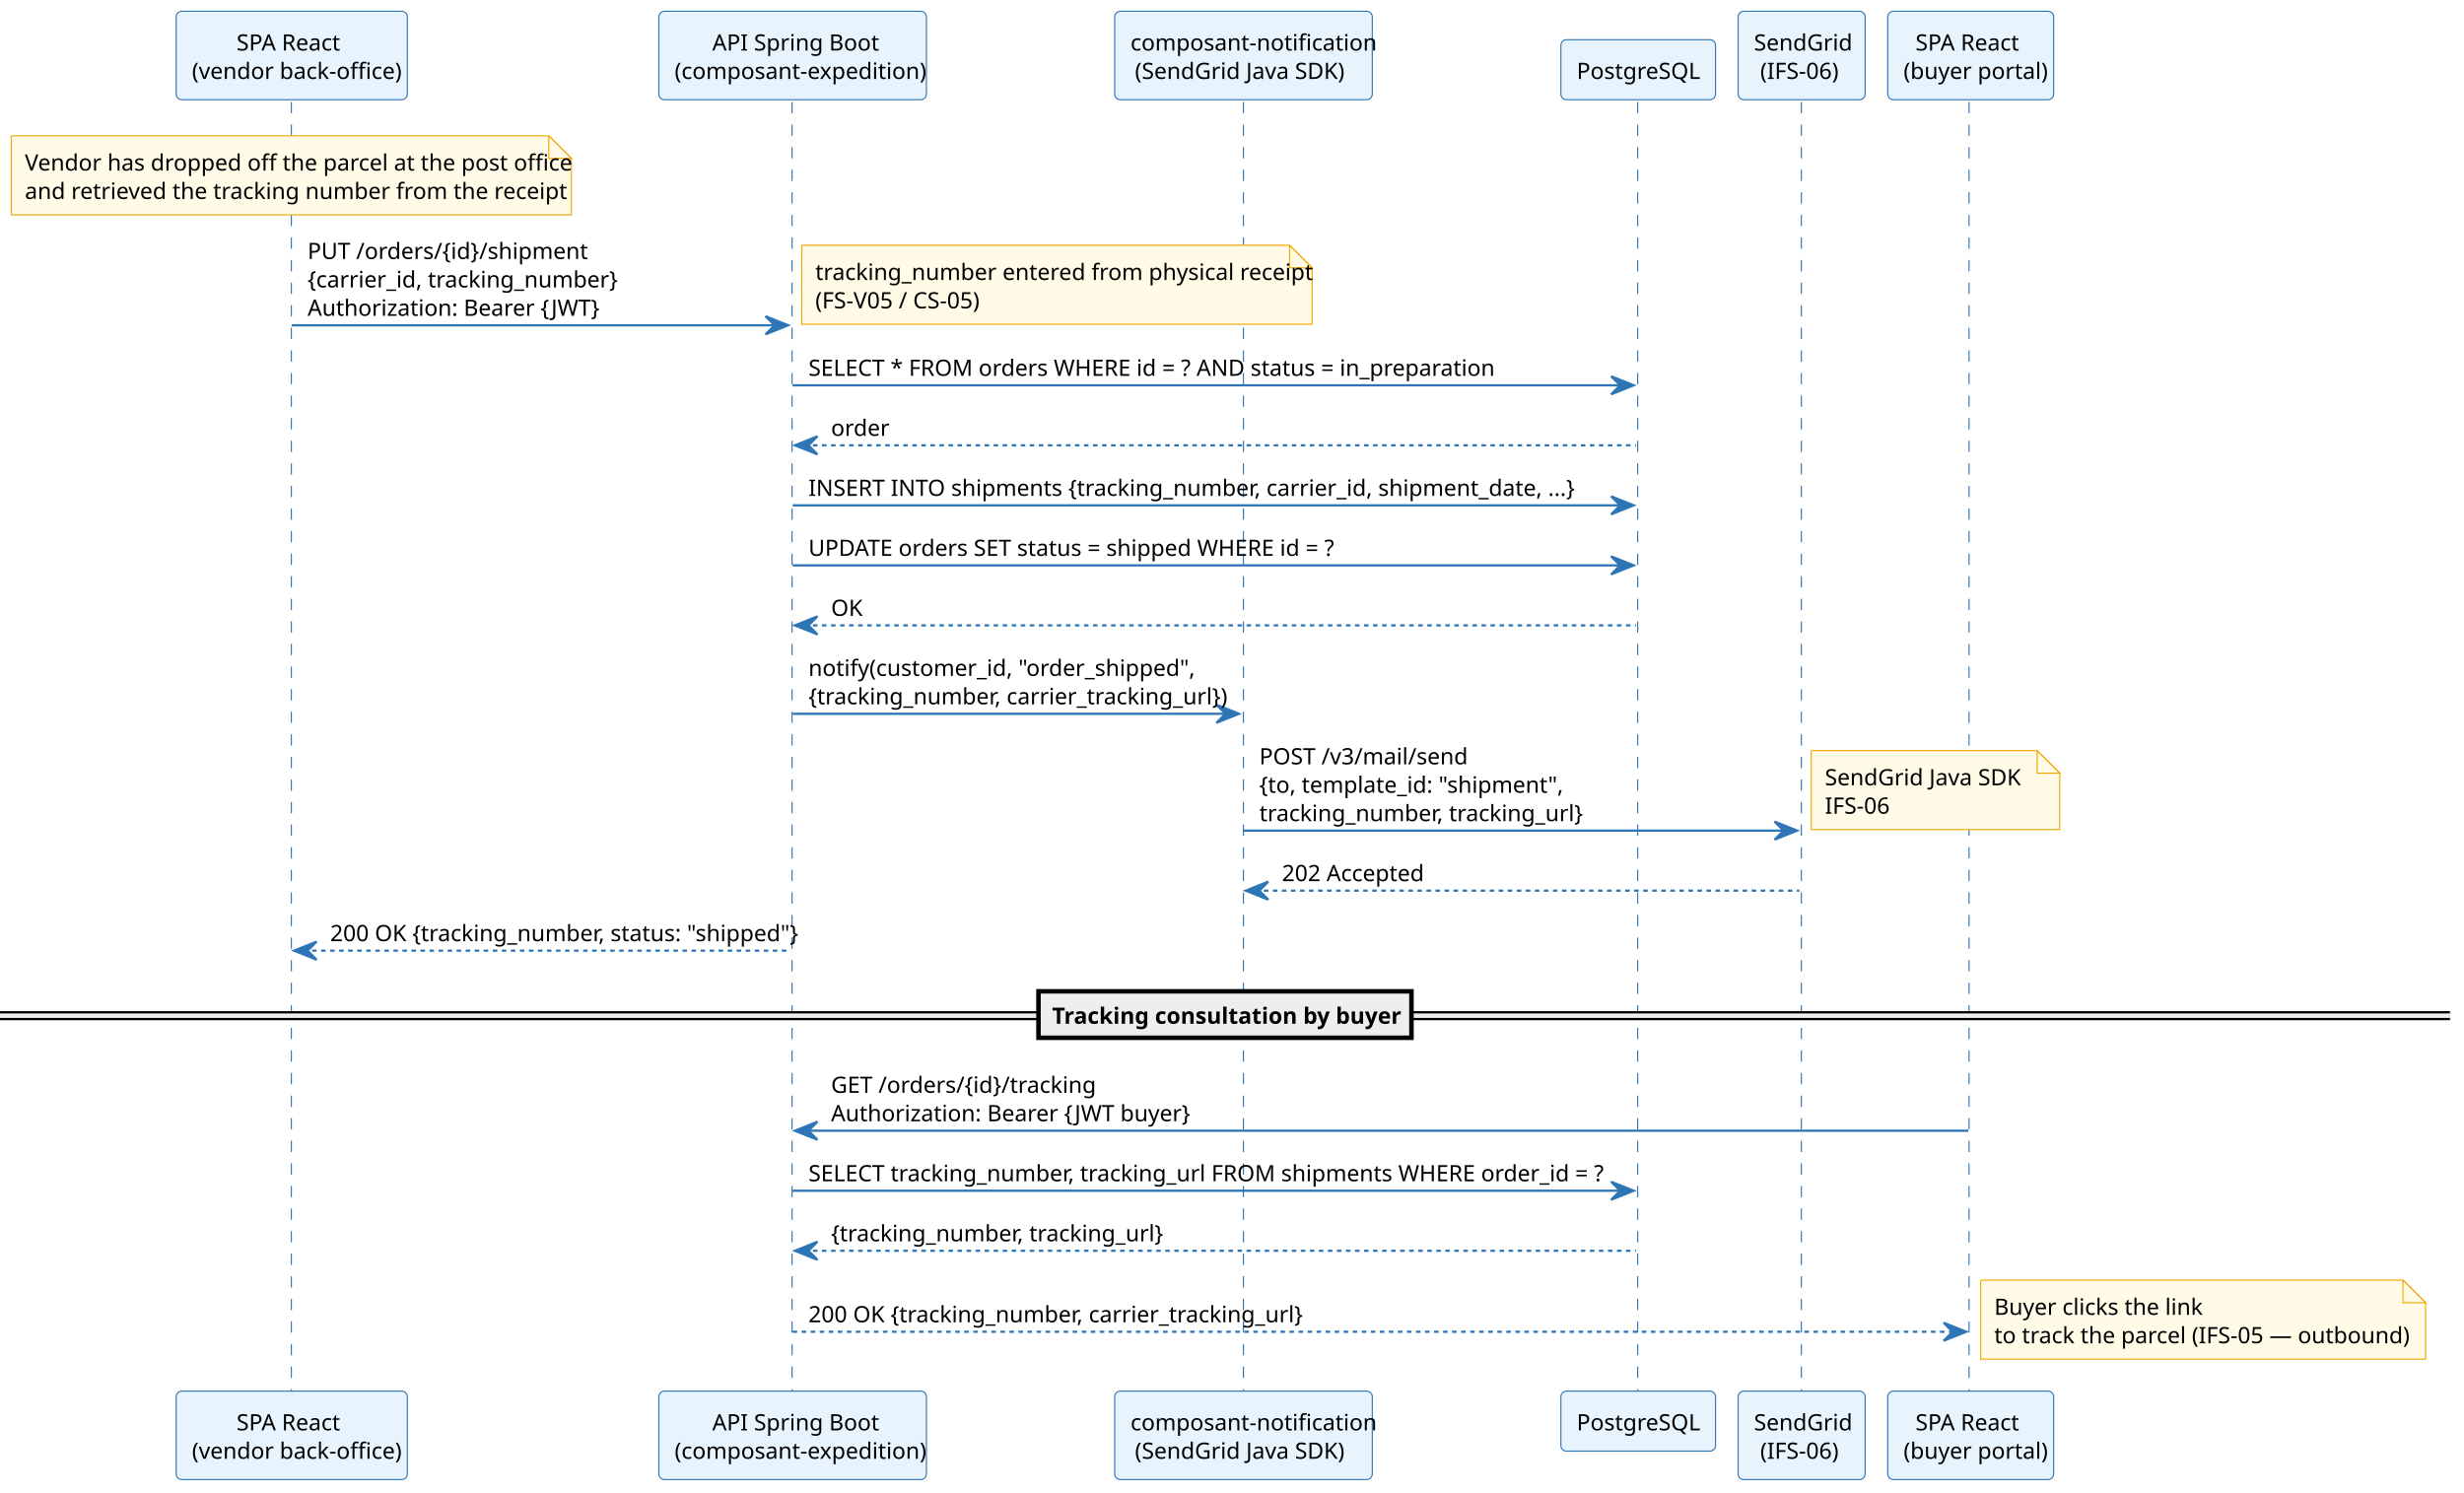
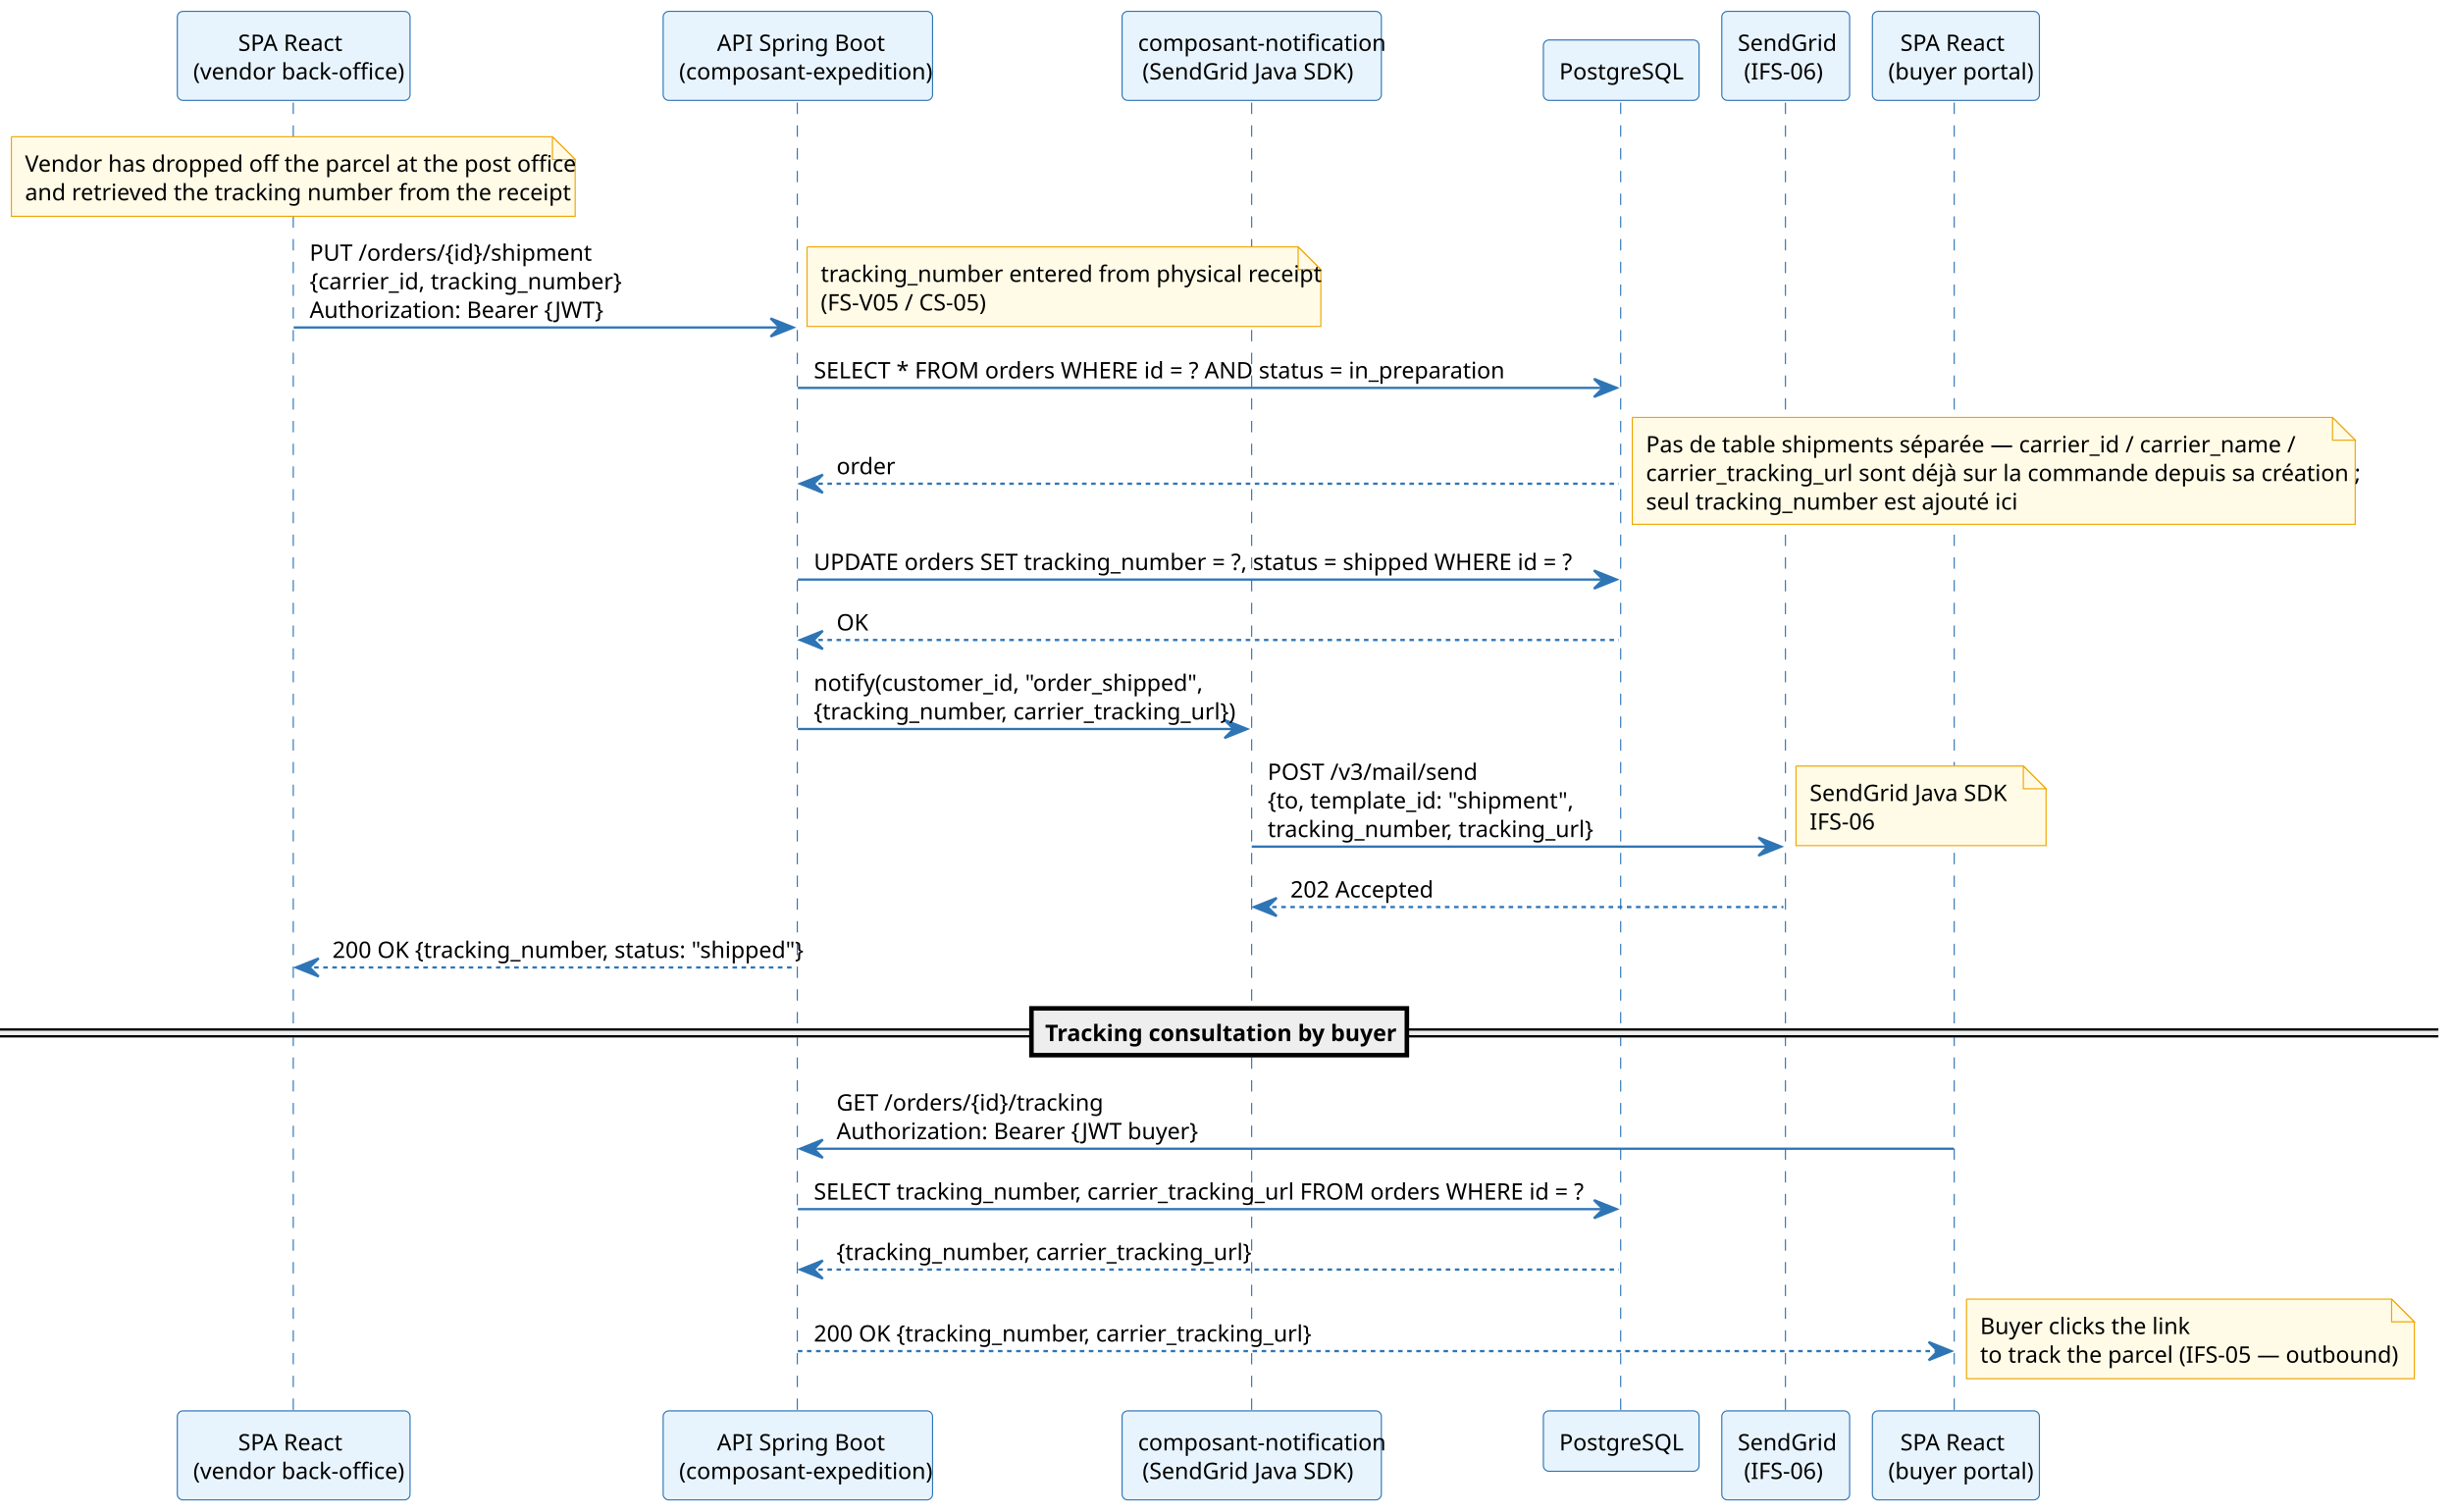
- <svg xmlns="http://www.w3.org/2000/svg" contentStyleType="text/css" data-diagram-type="SEQUENCE" height="661px" preserveAspectRatio="none" style="width:1091px;height:661px;background:#FFFFFF;" version="1.1" viewBox="0 0 1091 661" width="1091px" zoomAndPan="magnify">
+ <svg xmlns="http://www.w3.org/2000/svg" contentStyleType="text/css" data-diagram-type="SEQUENCE" height="665px" preserveAspectRatio="none" style="width:1079px;height:665px;background:#FFFFFF;" version="1.1" viewBox="0 0 1079 665" width="1079px" zoomAndPan="magnify">
  <defs />
  <g>
    <g class="participant-lifeline" data-entity-uid="part1" data-qualified-name="SPA" id="part1-lifeline">
      <g>
-         <rect fill="#000000" fill-opacity="0" height="571.875" width="8" x="125.185" y="45.156" />
-         <line style="stroke:#2E75B6;stroke-width:0.5;stroke-dasharray:5,5;" x1="129" x2="129" y1="45.156" y2="617.031" />
+         <rect fill="#000000" fill-opacity="0" height="576.453" width="8" x="125.185" y="45.156" />
+         <line style="stroke:#2E75B6;stroke-width:0.5;stroke-dasharray:5,5;" x1="129" x2="129" y1="45.156" y2="621.609" />
      </g>
    </g>
    <g class="participant-lifeline" data-entity-uid="part2" data-qualified-name="API" id="part2-lifeline">
      <g>
-         <rect fill="#000000" fill-opacity="0" height="571.875" width="8" x="346.958" y="45.156" />
-         <line style="stroke:#2E75B6;stroke-width:0.5;stroke-dasharray:5,5;" x1="350.709" x2="350.709" y1="45.156" y2="617.031" />
+         <rect fill="#000000" fill-opacity="0" height="576.453" width="8" x="346.958" y="45.156" />
+         <line style="stroke:#2E75B6;stroke-width:0.5;stroke-dasharray:5,5;" x1="350.709" x2="350.709" y1="45.156" y2="621.609" />
      </g>
    </g>
    <g class="participant-lifeline" data-entity-uid="part3" data-qualified-name="NotifMod" id="part3-lifeline">
      <g>
-         <rect fill="#000000" fill-opacity="0" height="571.875" width="8" x="546.593" y="45.156" />
-         <line style="stroke:#2E75B6;stroke-width:0.5;stroke-dasharray:5,5;" x1="550.566" x2="550.566" y1="45.156" y2="617.031" />
+         <rect fill="#000000" fill-opacity="0" height="576.453" width="8" x="546.593" y="45.156" />
+         <line style="stroke:#2E75B6;stroke-width:0.5;stroke-dasharray:5,5;" x1="550.566" x2="550.566" y1="45.156" y2="621.609" />
      </g>
    </g>
    <g class="participant-lifeline" data-entity-uid="part4" data-qualified-name="PG" id="part4-lifeline">
      <g>
-         <rect fill="#000000" fill-opacity="0" height="571.875" width="8" x="721.363" y="45.156" />
-         <line style="stroke:#2E75B6;stroke-width:0.5;stroke-dasharray:5,5;" x1="725.127" x2="725.127" y1="45.156" y2="617.031" />
+         <rect fill="#000000" fill-opacity="0" height="576.453" width="8" x="709.122" y="45.156" />
+         <line style="stroke:#2E75B6;stroke-width:0.5;stroke-dasharray:5,5;" x1="712.886" x2="712.886" y1="45.156" y2="621.609" />
      </g>
    </g>
    <g class="participant-lifeline" data-entity-uid="part5" data-qualified-name="Mail" id="part5-lifeline">
      <g>
-         <rect fill="#000000" fill-opacity="0" height="571.875" width="8" x="793.723" y="45.156" />
-         <line style="stroke:#2E75B6;stroke-width:0.5;stroke-dasharray:5,5;" x1="797.6" x2="797.6" y1="45.156" y2="617.031" />
+         <rect fill="#000000" fill-opacity="0" height="576.453" width="8" x="781.481" y="45.156" />
+         <line style="stroke:#2E75B6;stroke-width:0.5;stroke-dasharray:5,5;" x1="785.358" x2="785.358" y1="45.156" y2="621.609" />
      </g>
    </g>
    <g class="participant-lifeline" data-entity-uid="part6" data-qualified-name="SPABuyer" id="part6-lifeline">
      <g>
-         <rect fill="#000000" fill-opacity="0" height="571.875" width="8" x="868.58" y="45.156" />
-         <line style="stroke:#2E75B6;stroke-width:0.5;stroke-dasharray:5,5;" x1="871.846" x2="871.846" y1="45.156" y2="617.031" />
+         <rect fill="#000000" fill-opacity="0" height="576.453" width="8" x="856.338" y="45.156" />
+         <line style="stroke:#2E75B6;stroke-width:0.5;stroke-dasharray:5,5;" x1="859.605" x2="859.605" y1="45.156" y2="621.609" />
      </g>
    </g>
    <g class="participant participant-head" data-entity-uid="part1" data-qualified-name="SPA" id="part1-head">
      <rect fill="#E8F4FD" height="39.156" rx="2.5" ry="2.5" style="stroke:#2E75B6;stroke-width:0.5;" width="102.369" x="78" y="5" />
      <text fill="#000000" font-family="sans-serif" font-size="10" lengthAdjust="spacing" textLength="48.911" x="104.729" y="22.381">SPA React</text>
      <text fill="#000000" font-family="sans-serif" font-size="10" lengthAdjust="spacing" textLength="88.369" x="85" y="34.959">(vendor back-office)</text>
    </g>
    <g class="participant participant-tail" data-entity-uid="part1" data-qualified-name="SPA" id="part1-tail">
-       <rect fill="#E8F4FD" height="39.156" rx="2.5" ry="2.5" style="stroke:#2E75B6;stroke-width:0.5;" width="102.369" x="78" y="616.031" />
-       <text fill="#000000" font-family="sans-serif" font-size="10" lengthAdjust="spacing" textLength="48.911" x="104.729" y="633.412">SPA React</text>
-       <text fill="#000000" font-family="sans-serif" font-size="10" lengthAdjust="spacing" textLength="88.369" x="85" y="645.99">(vendor back-office)</text>
+       <rect fill="#E8F4FD" height="39.156" rx="2.5" ry="2.5" style="stroke:#2E75B6;stroke-width:0.5;" width="102.369" x="78" y="620.609" />
+       <text fill="#000000" font-family="sans-serif" font-size="10" lengthAdjust="spacing" textLength="48.911" x="104.729" y="637.99">SPA React</text>
+       <text fill="#000000" font-family="sans-serif" font-size="10" lengthAdjust="spacing" textLength="88.369" x="85" y="650.568">(vendor back-office)</text>
    </g>
    <g class="participant participant-head" data-entity-uid="part2" data-qualified-name="API" id="part2-head">
      <rect fill="#E8F4FD" height="39.156" rx="2.5" ry="2.5" style="stroke:#2E75B6;stroke-width:0.5;" width="118.497" x="291.709" y="5" />
      <text fill="#000000" font-family="sans-serif" font-size="10" lengthAdjust="spacing" textLength="71.152" x="315.382" y="22.381">API Spring Boot</text>
      <text fill="#000000" font-family="sans-serif" font-size="10" lengthAdjust="spacing" textLength="104.497" x="298.709" y="34.959">(composant-expedition)</text>
    </g>
    <g class="participant participant-tail" data-entity-uid="part2" data-qualified-name="API" id="part2-tail">
-       <rect fill="#E8F4FD" height="39.156" rx="2.5" ry="2.5" style="stroke:#2E75B6;stroke-width:0.5;" width="118.497" x="291.709" y="616.031" />
-       <text fill="#000000" font-family="sans-serif" font-size="10" lengthAdjust="spacing" textLength="71.152" x="315.382" y="633.412">API Spring Boot</text>
-       <text fill="#000000" font-family="sans-serif" font-size="10" lengthAdjust="spacing" textLength="104.497" x="298.709" y="645.99">(composant-expedition)</text>
+       <rect fill="#E8F4FD" height="39.156" rx="2.5" ry="2.5" style="stroke:#2E75B6;stroke-width:0.5;" width="118.497" x="291.709" y="620.609" />
+       <text fill="#000000" font-family="sans-serif" font-size="10" lengthAdjust="spacing" textLength="71.152" x="315.382" y="637.99">API Spring Boot</text>
+       <text fill="#000000" font-family="sans-serif" font-size="10" lengthAdjust="spacing" textLength="104.497" x="298.709" y="650.568">(composant-expedition)</text>
    </g>
    <g class="participant participant-head" data-entity-uid="part3" data-qualified-name="NotifMod" id="part3-head">
      <rect fill="#E8F4FD" height="39.156" rx="2.5" ry="2.5" style="stroke:#2E75B6;stroke-width:0.5;" width="114.054" x="493.566" y="5" />
      <text fill="#000000" font-family="sans-serif" font-size="10" lengthAdjust="spacing" textLength="100.054" x="500.566" y="22.381">composant-notification</text>
      <text fill="#000000" font-family="sans-serif" font-size="10" lengthAdjust="spacing" textLength="96.147" x="502.519" y="34.959">(SendGrid Java SDK)</text>
    </g>
    <g class="participant participant-tail" data-entity-uid="part3" data-qualified-name="NotifMod" id="part3-tail">
-       <rect fill="#E8F4FD" height="39.156" rx="2.5" ry="2.5" style="stroke:#2E75B6;stroke-width:0.5;" width="114.054" x="493.566" y="616.031" />
-       <text fill="#000000" font-family="sans-serif" font-size="10" lengthAdjust="spacing" textLength="100.054" x="500.566" y="633.412">composant-notification</text>
-       <text fill="#000000" font-family="sans-serif" font-size="10" lengthAdjust="spacing" textLength="96.147" x="502.519" y="645.99">(SendGrid Java SDK)</text>
+       <rect fill="#E8F4FD" height="39.156" rx="2.5" ry="2.5" style="stroke:#2E75B6;stroke-width:0.5;" width="114.054" x="493.566" y="620.609" />
+       <text fill="#000000" font-family="sans-serif" font-size="10" lengthAdjust="spacing" textLength="100.054" x="500.566" y="637.99">composant-notification</text>
+       <text fill="#000000" font-family="sans-serif" font-size="10" lengthAdjust="spacing" textLength="96.147" x="502.519" y="650.568">(SendGrid Java SDK)</text>
    </g>
    <g class="participant participant-head" data-entity-uid="part4" data-qualified-name="PG" id="part4-head">
-       <rect fill="#E8F4FD" height="26.578" rx="2.5" ry="2.5" style="stroke:#2E75B6;stroke-width:0.5;" width="68.473" x="691.127" y="17.578" />
-       <text fill="#000000" font-family="sans-serif" font-size="10" lengthAdjust="spacing" textLength="54.473" x="698.127" y="34.959">PostgreSQL</text>
+       <rect fill="#E8F4FD" height="26.578" rx="2.5" ry="2.5" style="stroke:#2E75B6;stroke-width:0.5;" width="68.473" x="678.886" y="17.578" />
+       <text fill="#000000" font-family="sans-serif" font-size="10" lengthAdjust="spacing" textLength="54.473" x="685.886" y="34.959">PostgreSQL</text>
    </g>
    <g class="participant participant-tail" data-entity-uid="part4" data-qualified-name="PG" id="part4-tail">
-       <rect fill="#E8F4FD" height="26.578" rx="2.5" ry="2.5" style="stroke:#2E75B6;stroke-width:0.5;" width="68.473" x="691.127" y="616.031" />
-       <text fill="#000000" font-family="sans-serif" font-size="10" lengthAdjust="spacing" textLength="54.473" x="698.127" y="633.412">PostgreSQL</text>
+       <rect fill="#E8F4FD" height="26.578" rx="2.5" ry="2.5" style="stroke:#2E75B6;stroke-width:0.5;" width="68.473" x="678.886" y="620.609" />
+       <text fill="#000000" font-family="sans-serif" font-size="10" lengthAdjust="spacing" textLength="54.473" x="685.886" y="637.99">PostgreSQL</text>
    </g>
    <g class="participant participant-head" data-entity-uid="part5" data-qualified-name="Mail" id="part5-head">
-       <rect fill="#E8F4FD" height="39.156" rx="2.5" ry="2.5" style="stroke:#2E75B6;stroke-width:0.5;" width="56.246" x="769.6" y="5" />
-       <text fill="#000000" font-family="sans-serif" font-size="10" lengthAdjust="spacing" textLength="42.246" x="776.6" y="22.381">SendGrid</text>
-       <text fill="#000000" font-family="sans-serif" font-size="10" lengthAdjust="spacing" textLength="36.67" x="779.388" y="34.959">(IFS-06)</text>
+       <rect fill="#E8F4FD" height="39.156" rx="2.5" ry="2.5" style="stroke:#2E75B6;stroke-width:0.5;" width="56.246" x="757.358" y="5" />
+       <text fill="#000000" font-family="sans-serif" font-size="10" lengthAdjust="spacing" textLength="42.246" x="764.358" y="22.381">SendGrid</text>
+       <text fill="#000000" font-family="sans-serif" font-size="10" lengthAdjust="spacing" textLength="36.67" x="767.146" y="34.959">(IFS-06)</text>
    </g>
    <g class="participant participant-tail" data-entity-uid="part5" data-qualified-name="Mail" id="part5-tail">
-       <rect fill="#E8F4FD" height="39.156" rx="2.5" ry="2.5" style="stroke:#2E75B6;stroke-width:0.5;" width="56.246" x="769.6" y="616.031" />
-       <text fill="#000000" font-family="sans-serif" font-size="10" lengthAdjust="spacing" textLength="42.246" x="776.6" y="633.412">SendGrid</text>
-       <text fill="#000000" font-family="sans-serif" font-size="10" lengthAdjust="spacing" textLength="36.67" x="779.388" y="645.99">(IFS-06)</text>
+       <rect fill="#E8F4FD" height="39.156" rx="2.5" ry="2.5" style="stroke:#2E75B6;stroke-width:0.5;" width="56.246" x="757.358" y="620.609" />
+       <text fill="#000000" font-family="sans-serif" font-size="10" lengthAdjust="spacing" textLength="42.246" x="764.358" y="637.99">SendGrid</text>
+       <text fill="#000000" font-family="sans-serif" font-size="10" lengthAdjust="spacing" textLength="36.67" x="767.146" y="650.568">(IFS-06)</text>
    </g>
    <g class="participant participant-head" data-entity-uid="part6" data-qualified-name="SPABuyer" id="part6-head">
-       <rect fill="#E8F4FD" height="39.156" rx="2.5" ry="2.5" style="stroke:#2E75B6;stroke-width:0.5;" width="73.468" x="835.846" y="5" />
-       <text fill="#000000" font-family="sans-serif" font-size="10" lengthAdjust="spacing" textLength="48.911" x="848.124" y="22.381">SPA React</text>
-       <text fill="#000000" font-family="sans-serif" font-size="10" lengthAdjust="spacing" textLength="59.468" x="842.846" y="34.959">(buyer portal)</text>
+       <rect fill="#E8F4FD" height="39.156" rx="2.5" ry="2.5" style="stroke:#2E75B6;stroke-width:0.5;" width="73.468" x="823.605" y="5" />
+       <text fill="#000000" font-family="sans-serif" font-size="10" lengthAdjust="spacing" textLength="48.911" x="835.883" y="22.381">SPA React</text>
+       <text fill="#000000" font-family="sans-serif" font-size="10" lengthAdjust="spacing" textLength="59.468" x="830.605" y="34.959">(buyer portal)</text>
    </g>
    <g class="participant participant-tail" data-entity-uid="part6" data-qualified-name="SPABuyer" id="part6-tail">
-       <rect fill="#E8F4FD" height="39.156" rx="2.5" ry="2.5" style="stroke:#2E75B6;stroke-width:0.5;" width="73.468" x="835.846" y="616.031" />
-       <text fill="#000000" font-family="sans-serif" font-size="10" lengthAdjust="spacing" textLength="48.911" x="848.124" y="633.412">SPA React</text>
-       <text fill="#000000" font-family="sans-serif" font-size="10" lengthAdjust="spacing" textLength="59.468" x="842.846" y="645.99">(buyer portal)</text>
+       <rect fill="#E8F4FD" height="39.156" rx="2.5" ry="2.5" style="stroke:#2E75B6;stroke-width:0.5;" width="73.468" x="823.605" y="620.609" />
+       <text fill="#000000" font-family="sans-serif" font-size="10" lengthAdjust="spacing" textLength="48.911" x="835.883" y="637.99">SPA React</text>
+       <text fill="#000000" font-family="sans-serif" font-size="10" lengthAdjust="spacing" textLength="59.468" x="830.605" y="650.568">(buyer portal)</text>
    </g>
    <path d="M5,60.156 L5,95.156 L253,95.156 L253,70.156 L243,60.156 L5,60.156" fill="#FFFBE6" style="stroke:#F0A500;stroke-width:0.5;" />
    <path d="M243,60.156 L243,70.156 L253,70.156 L243,60.156" fill="#FFFBE6" style="stroke:#F0A500;stroke-width:0.5;" />
    <text fill="#000000" font-family="sans-serif" font-size="10" lengthAdjust="spacing" textLength="227.373" x="11" y="75.537">Vendor has dropped off the parcel at the post office</text>
    <text fill="#000000" font-family="sans-serif" font-size="10" lengthAdjust="spacing" textLength="221.777" x="11" y="88.115">and retrieved the tracking number from the receipt</text>
    <g class="message" data-entity-1="part1" data-entity-2="part2" id="msg1">
      <polygon fill="#2E75B6" points="338.958,140.047,348.958,144.047,338.958,148.047,342.958,144.047" style="stroke:#2E75B6;stroke-width:1;" />
      <line style="stroke:#2E75B6;stroke-width:1;" x1="129.185" x2="344.958" y1="144.047" y2="144.047" />
      <text fill="#000000" font-family="sans-serif" font-size="10" lengthAdjust="spacing" textLength="114.497" x="136.185" y="114.693">PUT /orders/{id}/shipment</text>
      <text fill="#000000" font-family="sans-serif" font-size="10" lengthAdjust="spacing" textLength="128.398" x="136.185" y="127.272">{carrier_id, tracking_number}</text>
      <text fill="#000000" font-family="sans-serif" font-size="10" lengthAdjust="spacing" textLength="123.945" x="136.185" y="139.85">Authorization: Bearer {JWT}</text>
    </g>
    <path d="M355,108.602 L355,143.602 L581,143.602 L581,118.602 L571,108.602 L355,108.602" fill="#FFFBE6" style="stroke:#F0A500;stroke-width:0.5;" />
    <path d="M571,108.602 L571,118.602 L581,118.602 L571,108.602" fill="#FFFBE6" style="stroke:#F0A500;stroke-width:0.5;" />
    <text fill="#000000" font-family="sans-serif" font-size="10" lengthAdjust="spacing" textLength="205.654" x="361" y="123.982">tracking_number entered from physical receipt</text>
    <text fill="#000000" font-family="sans-serif" font-size="10" lengthAdjust="spacing" textLength="77.241" x="361" y="136.56">(FS-V05 / CS-05)</text>
    <g class="message" data-entity-1="part2" data-entity-2="part4" id="msg3">
-       <polygon fill="#2E75B6" points="713.363,166.625,723.363,170.625,713.363,174.625,717.363,170.625" style="stroke:#2E75B6;stroke-width:1;" />
-       <line style="stroke:#2E75B6;stroke-width:1;" x1="350.958" x2="719.363" y1="170.625" y2="170.625" />
+       <polygon fill="#2E75B6" points="701.122,166.625,711.122,170.625,701.122,174.625,705.122,170.625" style="stroke:#2E75B6;stroke-width:1;" />
+       <line style="stroke:#2E75B6;stroke-width:1;" x1="350.958" x2="707.122" y1="170.625" y2="170.625" />
      <text fill="#000000" font-family="sans-serif" font-size="10" lengthAdjust="spacing" textLength="305.112" x="357.958" y="166.428">SELECT * FROM orders WHERE id = ? AND status = in_preparation</text>
    </g>
    <g class="message" data-entity-1="part4" data-entity-2="part2" id="msg4">
-       <polygon fill="#2E75B6" points="361.958,193.203,351.958,197.203,361.958,201.203,357.958,197.203" style="stroke:#2E75B6;stroke-width:1;" />
-       <line style="stroke:#2E75B6;stroke-width:1;stroke-dasharray:2,2;" x1="355.958" x2="724.363" y1="197.203" y2="197.203" />
-       <text fill="#000000" font-family="sans-serif" font-size="10" lengthAdjust="spacing" textLength="23.345" x="367.958" y="193.006">order</text>
+       <polygon fill="#2E75B6" points="361.958,208.781,351.958,212.781,361.958,216.781,357.958,212.781" style="stroke:#2E75B6;stroke-width:1;" />
+       <line style="stroke:#2E75B6;stroke-width:1;stroke-dasharray:2,2;" x1="355.958" x2="712.122" y1="212.781" y2="212.781" />
+       <text fill="#000000" font-family="sans-serif" font-size="10" lengthAdjust="spacing" textLength="23.345" x="367.958" y="208.584">order</text>
    </g>
-     <g class="message" data-entity-1="part2" data-entity-2="part4" id="msg5">
-       <polygon fill="#2E75B6" points="713.363,219.781,723.363,223.781,713.363,227.781,717.363,223.781" style="stroke:#2E75B6;stroke-width:1;" />
-       <line style="stroke:#2E75B6;stroke-width:1;" x1="350.958" x2="719.363" y1="223.781" y2="223.781" />
-       <text fill="#000000" font-family="sans-serif" font-size="10" lengthAdjust="spacing" textLength="327.915" x="357.958" y="219.584">INSERT INTO shipments {tracking_number, carrier_id, shipment_date, ...}</text>
-     </g>
+     <path d="M718,183.625 L718,230.625 L1036,230.625 L1036,193.625 L1026,183.625 L718,183.625" fill="#FFFBE6" style="stroke:#F0A500;stroke-width:0.5;" />
+     <path d="M1026,183.625 L1026,193.625 L1036,193.625 L1026,183.625" fill="#FFFBE6" style="stroke:#F0A500;stroke-width:0.5;" />
+     <text fill="#000000" font-family="sans-serif" font-size="10" lengthAdjust="spacing" textLength="272.905" x="724" y="199.006">Pas de table shipments séparée — carrier_id / carrier_name /</text>
+     <text fill="#000000" font-family="sans-serif" font-size="10" lengthAdjust="spacing" textLength="297.925" x="724" y="211.584">carrier_tracking_url sont déjà sur la commande depuis sa création ;</text>
+     <text fill="#000000" font-family="sans-serif" font-size="10" lengthAdjust="spacing" textLength="153.97" x="724" y="224.162">seul tracking_number est ajouté ici</text>
    <g class="message" data-entity-1="part2" data-entity-2="part4" id="msg6">
-       <polygon fill="#2E75B6" points="713.363,246.359,723.363,250.359,713.363,254.359,717.363,250.359" style="stroke:#2E75B6;stroke-width:1;" />
-       <line style="stroke:#2E75B6;stroke-width:1;" x1="350.958" x2="719.363" y1="250.359" y2="250.359" />
-       <text fill="#000000" font-family="sans-serif" font-size="10" lengthAdjust="spacing" textLength="237.315" x="357.958" y="246.162">UPDATE orders SET status = shipped WHERE id = ?</text>
+       <polygon fill="#2E75B6" points="701.122,250.938,711.122,254.938,701.122,258.938,705.122,254.938" style="stroke:#2E75B6;stroke-width:1;" />
+       <line style="stroke:#2E75B6;stroke-width:1;" x1="350.958" x2="707.122" y1="254.938" y2="254.938" />
+       <text fill="#000000" font-family="sans-serif" font-size="10" lengthAdjust="spacing" textLength="334.312" x="357.958" y="250.74">UPDATE orders SET tracking_number = ?, status = shipped WHERE id = ?</text>
    </g>
    <g class="message" data-entity-1="part4" data-entity-2="part2" id="msg7">
-       <polygon fill="#2E75B6" points="361.958,272.938,351.958,276.938,361.958,280.938,357.958,276.938" style="stroke:#2E75B6;stroke-width:1;" />
-       <line style="stroke:#2E75B6;stroke-width:1;stroke-dasharray:2,2;" x1="355.958" x2="724.363" y1="276.938" y2="276.938" />
-       <text fill="#000000" font-family="sans-serif" font-size="10" lengthAdjust="spacing" textLength="14.448" x="367.958" y="272.74">OK</text>
+       <polygon fill="#2E75B6" points="361.958,277.516,351.958,281.516,361.958,285.516,357.958,281.516" style="stroke:#2E75B6;stroke-width:1;" />
+       <line style="stroke:#2E75B6;stroke-width:1;stroke-dasharray:2,2;" x1="355.958" x2="712.122" y1="281.516" y2="281.516" />
+       <text fill="#000000" font-family="sans-serif" font-size="10" lengthAdjust="spacing" textLength="14.448" x="367.958" y="277.318">OK</text>
    </g>
    <g class="message" data-entity-1="part2" data-entity-2="part3" id="msg8">
-       <polygon fill="#2E75B6" points="538.593,312.094,548.593,316.094,538.593,320.094,542.593,316.094" style="stroke:#2E75B6;stroke-width:1;" />
-       <line style="stroke:#2E75B6;stroke-width:1;" x1="350.958" x2="544.593" y1="316.094" y2="316.094" />
-       <text fill="#000000" font-family="sans-serif" font-size="10" lengthAdjust="spacing" textLength="161.069" x="357.958" y="299.318">notify(customer_id, "order_shipped",</text>
-       <text fill="#000000" font-family="sans-serif" font-size="10" lengthAdjust="spacing" textLength="175.635" x="357.958" y="311.897">{tracking_number, carrier_tracking_url})</text>
+       <polygon fill="#2E75B6" points="538.593,316.672,548.593,320.672,538.593,324.672,542.593,320.672" style="stroke:#2E75B6;stroke-width:1;" />
+       <line style="stroke:#2E75B6;stroke-width:1;" x1="350.958" x2="544.593" y1="320.672" y2="320.672" />
+       <text fill="#000000" font-family="sans-serif" font-size="10" lengthAdjust="spacing" textLength="161.069" x="357.958" y="303.897">notify(customer_id, "order_shipped",</text>
+       <text fill="#000000" font-family="sans-serif" font-size="10" lengthAdjust="spacing" textLength="175.635" x="357.958" y="316.475">{tracking_number, carrier_tracking_url})</text>
    </g>
    <g class="message" data-entity-1="part3" data-entity-2="part5" id="msg9">
-       <polygon fill="#2E75B6" points="785.723,363.828,795.723,367.828,785.723,371.828,789.723,367.828" style="stroke:#2E75B6;stroke-width:1;" />
-       <line style="stroke:#2E75B6;stroke-width:1;" x1="550.593" x2="791.723" y1="367.828" y2="367.828" />
-       <text fill="#000000" font-family="sans-serif" font-size="10" lengthAdjust="spacing" textLength="88.921" x="557.593" y="338.475">POST /v3/mail/send</text>
-       <text fill="#000000" font-family="sans-serif" font-size="10" lengthAdjust="spacing" textLength="124.946" x="557.593" y="351.053">{to, template_id: "shipment",</text>
-       <text fill="#000000" font-family="sans-serif" font-size="10" lengthAdjust="spacing" textLength="135.068" x="557.593" y="363.631">tracking_number, tracking_url}</text>
+       <polygon fill="#2E75B6" points="773.481,368.406,783.481,372.406,773.481,376.406,777.481,372.406" style="stroke:#2E75B6;stroke-width:1;" />
+       <line style="stroke:#2E75B6;stroke-width:1;" x1="550.593" x2="779.481" y1="372.406" y2="372.406" />
+       <text fill="#000000" font-family="sans-serif" font-size="10" lengthAdjust="spacing" textLength="88.921" x="557.593" y="343.053">POST /v3/mail/send</text>
+       <text fill="#000000" font-family="sans-serif" font-size="10" lengthAdjust="spacing" textLength="124.946" x="557.593" y="355.631">{to, template_id: "shipment",</text>
+       <text fill="#000000" font-family="sans-serif" font-size="10" lengthAdjust="spacing" textLength="135.068" x="557.593" y="368.209">tracking_number, tracking_url}</text>
    </g>
-     <path d="M802,332.383 L802,367.383 L912,367.383 L912,342.383 L902,332.383 L802,332.383" fill="#FFFBE6" style="stroke:#F0A500;stroke-width:0.5;" />
-     <path d="M902,332.383 L902,342.383 L912,342.383 L902,332.383" fill="#FFFBE6" style="stroke:#F0A500;stroke-width:0.5;" />
-     <text fill="#000000" font-family="sans-serif" font-size="10" lengthAdjust="spacing" textLength="89.487" x="808" y="347.764">SendGrid Java SDK</text>
-     <text fill="#000000" font-family="sans-serif" font-size="10" lengthAdjust="spacing" textLength="30.01" x="808" y="360.342">IFS-06</text>
+     <path d="M790,336.961 L790,371.961 L900,371.961 L900,346.961 L890,336.961 L790,336.961" fill="#FFFBE6" style="stroke:#F0A500;stroke-width:0.5;" />
+     <path d="M890,336.961 L890,346.961 L900,346.961 L890,336.961" fill="#FFFBE6" style="stroke:#F0A500;stroke-width:0.5;" />
+     <text fill="#000000" font-family="sans-serif" font-size="10" lengthAdjust="spacing" textLength="89.487" x="796" y="352.342">SendGrid Java SDK</text>
+     <text fill="#000000" font-family="sans-serif" font-size="10" lengthAdjust="spacing" textLength="30.01" x="796" y="364.92">IFS-06</text>
    <g class="message" data-entity-1="part5" data-entity-2="part3" id="msg11">
-       <polygon fill="#2E75B6" points="561.593,390.406,551.593,394.406,561.593,398.406,557.593,394.406" style="stroke:#2E75B6;stroke-width:1;" />
-       <line style="stroke:#2E75B6;stroke-width:1;stroke-dasharray:2,2;" x1="555.593" x2="796.723" y1="394.406" y2="394.406" />
-       <text fill="#000000" font-family="sans-serif" font-size="10" lengthAdjust="spacing" textLength="61.157" x="567.593" y="390.209">202 Accepted</text>
+       <polygon fill="#2E75B6" points="561.593,394.984,551.593,398.984,561.593,402.984,557.593,398.984" style="stroke:#2E75B6;stroke-width:1;" />
+       <line style="stroke:#2E75B6;stroke-width:1;stroke-dasharray:2,2;" x1="555.593" x2="784.481" y1="398.984" y2="398.984" />
+       <text fill="#000000" font-family="sans-serif" font-size="10" lengthAdjust="spacing" textLength="61.157" x="567.593" y="394.787">202 Accepted</text>
    </g>
    <g class="message" data-entity-1="part2" data-entity-2="part1" id="msg12">
-       <polygon fill="#2E75B6" points="140.185,416.984,130.185,420.984,140.185,424.984,136.185,420.984" style="stroke:#2E75B6;stroke-width:1;" />
-       <line style="stroke:#2E75B6;stroke-width:1;stroke-dasharray:2,2;" x1="134.185" x2="349.958" y1="420.984" y2="420.984" />
-       <text fill="#000000" font-family="sans-serif" font-size="10" lengthAdjust="spacing" textLength="197.773" x="146.185" y="416.787">200 OK {tracking_number, status: "shipped"}</text>
+       <polygon fill="#2E75B6" points="140.185,421.562,130.185,425.562,140.185,429.562,136.185,425.562" style="stroke:#2E75B6;stroke-width:1;" />
+       <line style="stroke:#2E75B6;stroke-width:1;stroke-dasharray:2,2;" x1="134.185" x2="349.958" y1="425.562" y2="425.562" />
+       <text fill="#000000" font-family="sans-serif" font-size="10" lengthAdjust="spacing" textLength="197.773" x="146.185" y="421.365">200 OK {tracking_number, status: "shipped"}</text>
    </g>
-     <rect fill="#EEEEEE" height="3" style="stroke:#EEEEEE;stroke-width:1;" width="1084.776" x="0" y="448.273" />
-     <line style="stroke:#000000;stroke-width:1;" x1="0" x2="1084.776" y1="448.273" y2="448.273" />
-     <line style="stroke:#000000;stroke-width:1;" x1="0" x2="1084.776" y1="451.273" y2="451.273" />
-     <rect fill="#EEEEEE" height="20.578" style="stroke:#000000;stroke-width:2;" width="165.138" x="459.819" y="438.984" />
-     <text fill="#000000" font-family="sans-serif" font-size="10" font-weight="bold" lengthAdjust="spacing" textLength="148.359" x="465.819" y="453.365">Tracking consultation by buyer</text>
+     <rect fill="#EEEEEE" height="3" style="stroke:#EEEEEE;stroke-width:1;" width="1072.535" x="0" y="452.852" />
+     <line style="stroke:#000000;stroke-width:1;" x1="0" x2="1072.535" y1="452.852" y2="452.852" />
+     <line style="stroke:#000000;stroke-width:1;" x1="0" x2="1072.535" y1="455.852" y2="455.852" />
+     <rect fill="#EEEEEE" height="20.578" style="stroke:#000000;stroke-width:2;" width="165.138" x="453.699" y="443.562" />
+     <text fill="#000000" font-family="sans-serif" font-size="10" font-weight="bold" lengthAdjust="spacing" textLength="148.359" x="459.699" y="457.943">Tracking consultation by buyer</text>
    <g class="message" data-entity-1="part6" data-entity-2="part2" id="msg13">
-       <polygon fill="#2E75B6" points="361.958,496.719,351.958,500.719,361.958,504.719,357.958,500.719" style="stroke:#2E75B6;stroke-width:1;" />
-       <line style="stroke:#2E75B6;stroke-width:1;" x1="355.958" x2="871.58" y1="500.719" y2="500.719" />
-       <text fill="#000000" font-family="sans-serif" font-size="10" lengthAdjust="spacing" textLength="109.492" x="367.958" y="483.943">GET /orders/{id}/tracking</text>
-       <text fill="#000000" font-family="sans-serif" font-size="10" lengthAdjust="spacing" textLength="151.738" x="367.958" y="496.522">Authorization: Bearer {JWT buyer}</text>
+       <polygon fill="#2E75B6" points="361.958,501.297,351.958,505.297,361.958,509.297,357.958,505.297" style="stroke:#2E75B6;stroke-width:1;" />
+       <line style="stroke:#2E75B6;stroke-width:1;" x1="355.958" x2="859.338" y1="505.297" y2="505.297" />
+       <text fill="#000000" font-family="sans-serif" font-size="10" lengthAdjust="spacing" textLength="109.492" x="367.958" y="488.522">GET /orders/{id}/tracking</text>
+       <text fill="#000000" font-family="sans-serif" font-size="10" lengthAdjust="spacing" textLength="151.738" x="367.958" y="501.1">Authorization: Bearer {JWT buyer}</text>
    </g>
    <g class="message" data-entity-1="part2" data-entity-2="part4" id="msg14">
-       <polygon fill="#2E75B6" points="713.363,523.297,723.363,527.297,713.363,531.297,717.363,527.297" style="stroke:#2E75B6;stroke-width:1;" />
-       <line style="stroke:#2E75B6;stroke-width:1;" x1="350.958" x2="719.363" y1="527.297" y2="527.297" />
-       <text fill="#000000" font-family="sans-serif" font-size="10" lengthAdjust="spacing" textLength="350.405" x="357.958" y="523.1">SELECT tracking_number, tracking_url FROM shipments WHERE order_id = ?</text>
+       <polygon fill="#2E75B6" points="701.122,527.875,711.122,531.875,701.122,535.875,705.122,531.875" style="stroke:#2E75B6;stroke-width:1;" />
+       <line style="stroke:#2E75B6;stroke-width:1;" x1="350.958" x2="707.122" y1="531.875" y2="531.875" />
+       <text fill="#000000" font-family="sans-serif" font-size="10" lengthAdjust="spacing" textLength="338.164" x="357.958" y="527.678">SELECT tracking_number, carrier_tracking_url FROM orders WHERE id = ?</text>
    </g>
    <g class="message" data-entity-1="part4" data-entity-2="part2" id="msg15">
-       <polygon fill="#2E75B6" points="361.958,549.875,351.958,553.875,361.958,557.875,357.958,553.875" style="stroke:#2E75B6;stroke-width:1;" />
-       <line style="stroke:#2E75B6;stroke-width:1;stroke-dasharray:2,2;" x1="355.958" x2="724.363" y1="553.875" y2="553.875" />
-       <text fill="#000000" font-family="sans-serif" font-size="10" lengthAdjust="spacing" textLength="138.408" x="367.958" y="549.678">{tracking_number, tracking_url}</text>
+       <polygon fill="#2E75B6" points="361.958,554.453,351.958,558.453,361.958,562.453,357.958,558.453" style="stroke:#2E75B6;stroke-width:1;" />
+       <line style="stroke:#2E75B6;stroke-width:1;stroke-dasharray:2,2;" x1="355.958" x2="712.122" y1="558.453" y2="558.453" />
+       <text fill="#000000" font-family="sans-serif" font-size="10" lengthAdjust="spacing" textLength="172.305" x="367.958" y="554.256">{tracking_number, carrier_tracking_url}</text>
    </g>
    <g class="message" data-entity-1="part2" data-entity-2="part6" id="msg16">
-       <polygon fill="#2E75B6" points="860.58,585.742,870.58,589.742,860.58,593.742,864.58,589.742" style="stroke:#2E75B6;stroke-width:1;" />
-       <line style="stroke:#2E75B6;stroke-width:1;stroke-dasharray:2,2;" x1="350.958" x2="866.58" y1="589.742" y2="589.742" />
-       <text fill="#000000" font-family="sans-serif" font-size="10" lengthAdjust="spacing" textLength="208.994" x="357.958" y="585.545">200 OK {tracking_number, carrier_tracking_url}</text>
+       <polygon fill="#2E75B6" points="848.338,590.32,858.338,594.32,848.338,598.32,852.338,594.32" style="stroke:#2E75B6;stroke-width:1;" />
+       <line style="stroke:#2E75B6;stroke-width:1;stroke-dasharray:2,2;" x1="350.958" x2="854.338" y1="594.32" y2="594.32" />
+       <text fill="#000000" font-family="sans-serif" font-size="10" lengthAdjust="spacing" textLength="208.994" x="357.958" y="590.123">200 OK {tracking_number, carrier_tracking_url}</text>
    </g>
-     <path d="M877,566.875 L877,601.875 L1074,601.875 L1074,576.875 L1064,566.875 L877,566.875" fill="#FFFBE6" style="stroke:#F0A500;stroke-width:0.5;" />
-     <path d="M1064,566.875 L1064,576.875 L1074,576.875 L1064,566.875" fill="#FFFBE6" style="stroke:#F0A500;stroke-width:0.5;" />
-     <text fill="#000000" font-family="sans-serif" font-size="10" lengthAdjust="spacing" textLength="87.808" x="883" y="582.256">Buyer clicks the link</text>
-     <text fill="#000000" font-family="sans-serif" font-size="10" lengthAdjust="spacing" textLength="176.196" x="883" y="594.834">to track the parcel (IFS-05 — outbound)</text>
+     <path d="M865,571.453 L865,606.453 L1062,606.453 L1062,581.453 L1052,571.453 L865,571.453" fill="#FFFBE6" style="stroke:#F0A500;stroke-width:0.5;" />
+     <path d="M1052,571.453 L1052,581.453 L1062,581.453 L1052,571.453" fill="#FFFBE6" style="stroke:#F0A500;stroke-width:0.5;" />
+     <text fill="#000000" font-family="sans-serif" font-size="10" lengthAdjust="spacing" textLength="87.808" x="871" y="586.834">Buyer clicks the link</text>
+     <text fill="#000000" font-family="sans-serif" font-size="10" lengthAdjust="spacing" textLength="176.196" x="871" y="599.412">to track the parcel (IFS-05 — outbound)</text>
  </g>
</svg>
